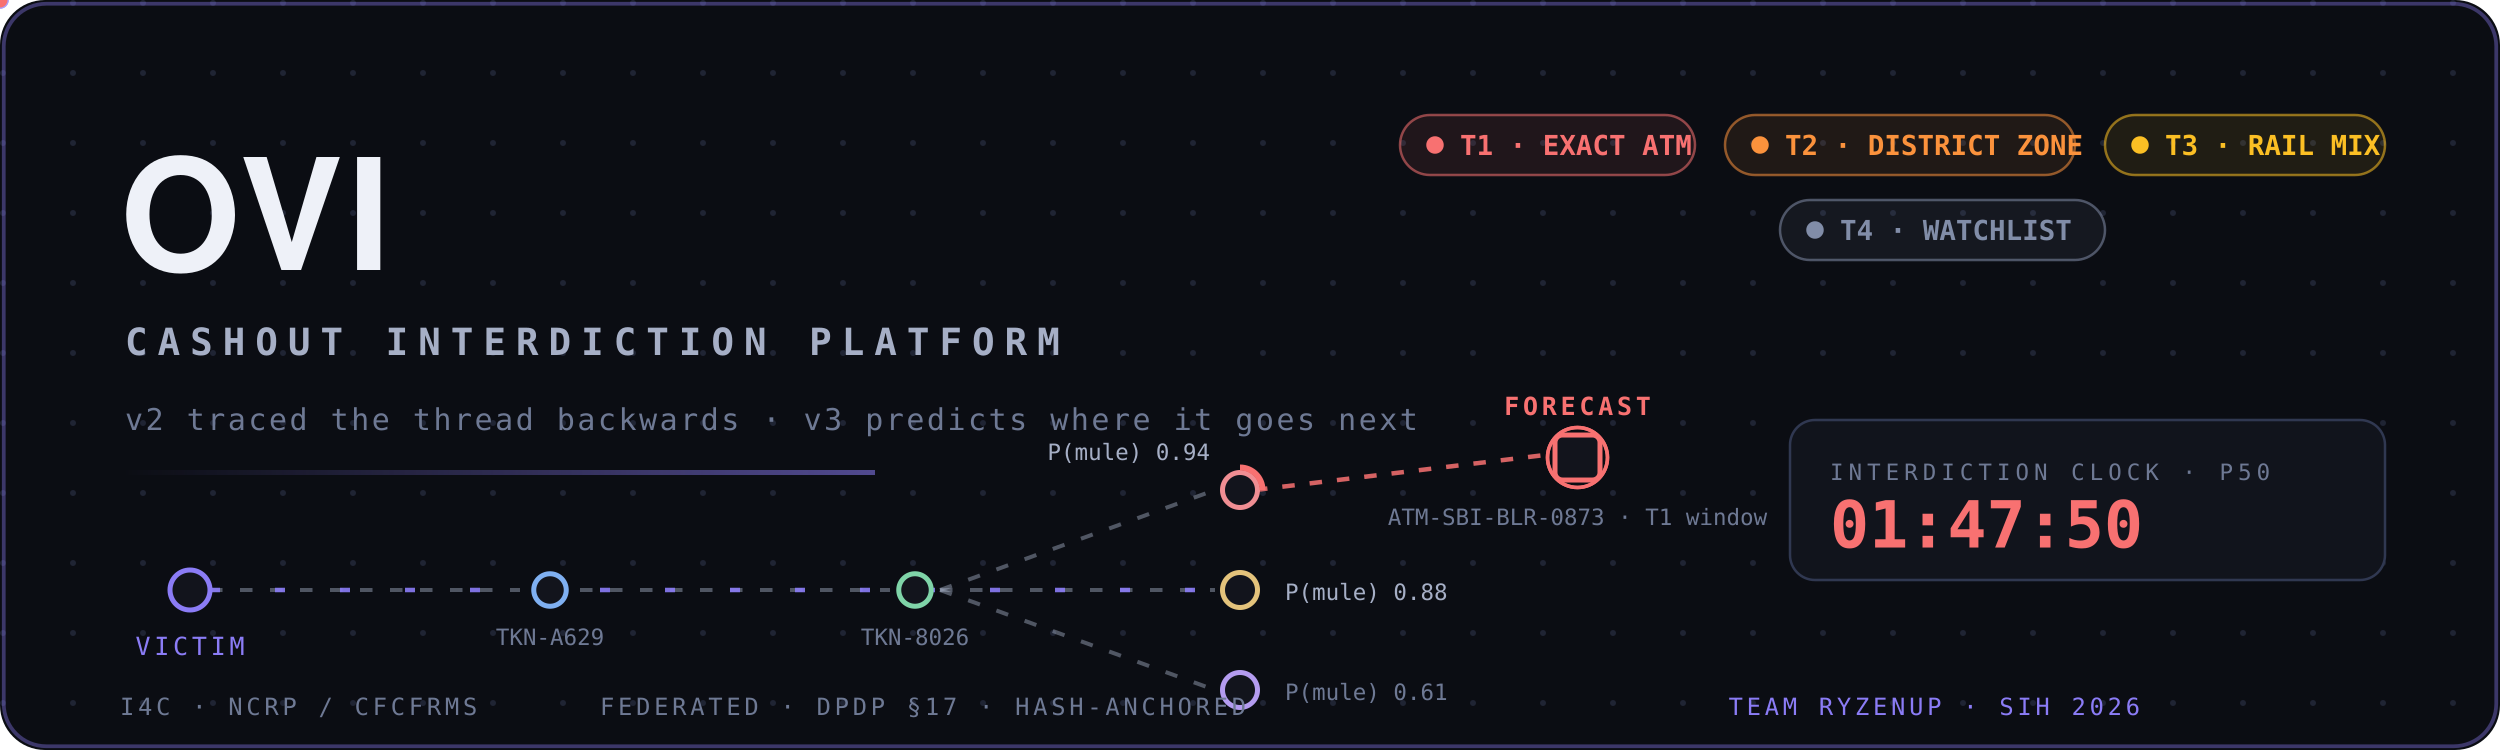
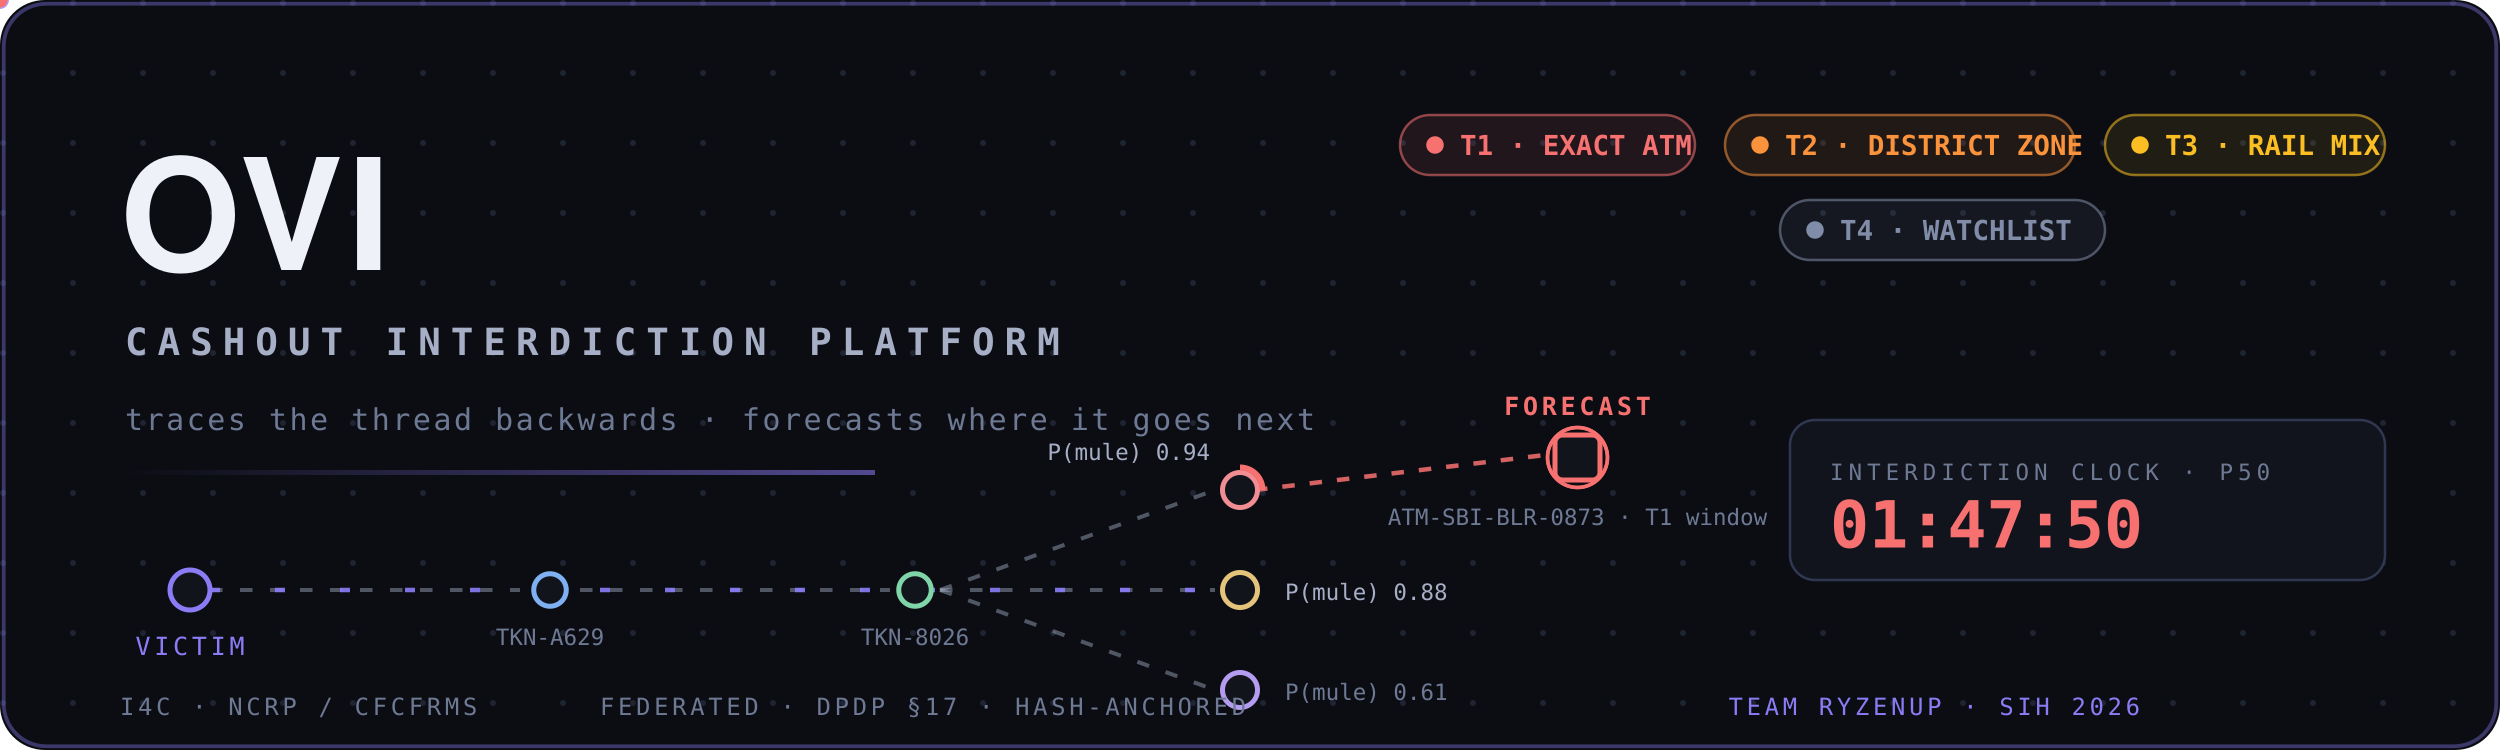
<svg xmlns="http://www.w3.org/2000/svg" width="1000" height="300" viewBox="0 0 1000 300" role="img" aria-label="OVI Cashout Interdiction Platform">
  <defs>
    <pattern id="grid" width="28" height="28" patternUnits="userSpaceOnUse">
      <circle cx="1.2" cy="1.2" r="1.2" fill="#1F2433" />
    </pattern>
    <linearGradient id="fade" x1="0" y1="0" x2="1" y2="0">
      <stop offset="0" stop-color="#8B7CF6" stop-opacity="0" />
      <stop offset="1" stop-color="#8B7CF6" stop-opacity=".55" />
    </linearGradient>
  </defs>
  <rect width="1000" height="300" rx="18" fill="#0B0D13" />
  <rect width="1000" height="300" rx="18" fill="url(#grid)" />
  <rect x="1.5" y="1.5" width="997" height="297" rx="17" fill="none" stroke="#8B7CF6" stroke-opacity=".38" stroke-width="1.5" />
  <text x="48" y="108" font-family="Segoe UI, Helvetica, Arial, sans-serif" font-size="62" font-weight="700" fill="#EEF1F8" letter-spacing="2">OVI</text>
  <text x="50" y="142" font-family="Consolas, Menlo, monospace" font-size="15" font-weight="600" fill="#A6AFC6" letter-spacing="4">CASHOUT INTERDICTION PLATFORM</text>
-   <text x="50" y="172" font-family="Consolas, Menlo, monospace" font-size="12" fill="#6E7994" letter-spacing="1">v2 traced the thread backwards · v3 predicts where it goes next</text>
+   <text x="50" y="172" font-family="Consolas, Menlo, monospace" font-size="12" fill="#6E7994" letter-spacing="1">traces the thread backwards · forecasts where it goes next</text>
  <rect x="50" y="188" width="300" height="2" fill="url(#fade)" />
  <g font-family="Consolas, Menlo, monospace" font-size="11" font-weight="600">
    <g>
      <rect x="560" y="46" width="118" height="24" rx="12" fill="#F87171" fill-opacity=".09" stroke="#F87171" stroke-opacity=".55" />
      <circle cx="574" cy="58" r="3.5" fill="#F87171">
        <animate attributeName="opacity" values="1;.25;1" dur="1.6s" repeatCount="indefinite" />
      </circle>
      <text x="584" y="62" fill="#F87171">T1 · EXACT ATM</text>
    </g>
    <g>
      <rect x="690" y="46" width="140" height="24" rx="12" fill="#FB923C" fill-opacity=".09" stroke="#FB923C" stroke-opacity=".55" />
      <circle cx="704" cy="58" r="3.5" fill="#FB923C">
        <animate attributeName="opacity" values="1;.25;1" dur="1.6s" begin=".4s" repeatCount="indefinite" />
      </circle>
      <text x="714" y="62" fill="#FB923C">T2 · DISTRICT ZONE</text>
    </g>
    <g>
      <rect x="842" y="46" width="112" height="24" rx="12" fill="#FBBF24" fill-opacity=".09" stroke="#FBBF24" stroke-opacity=".55" />
      <circle cx="856" cy="58" r="3.5" fill="#FBBF24">
        <animate attributeName="opacity" values="1;.25;1" dur="1.6s" begin=".8s" repeatCount="indefinite" />
      </circle>
      <text x="866" y="62" fill="#FBBF24">T3 · RAIL MIX</text>
    </g>
    <g>
      <rect x="712" y="80" width="130" height="24" rx="12" fill="#818DA8" fill-opacity=".09" stroke="#818DA8" stroke-opacity=".55" />
      <circle cx="726" cy="92" r="3.5" fill="#818DA8">
        <animate attributeName="opacity" values="1;.25;1" dur="1.6s" begin="1.2s" repeatCount="indefinite" />
      </circle>
      <text x="736" y="96" fill="#818DA8">T4 · WATCHLIST</text>
    </g>
  </g>
  <g stroke="#A6AFC6" stroke-opacity=".45" stroke-width="1.6" stroke-dasharray="5 7">
    <path d="M 84 236 H 208" />
    <path d="M 232 236 H 356" />
    <path d="M 376 236 L 486 196" />
    <path d="M 376 236 H 486" />
    <path d="M 376 236 L 486 276" />
  </g>
  <path d="M 84 236 H 486" fill="none" stroke="#8B7CF6" stroke-width="1.8" stroke-dasharray="4 22" stroke-opacity=".9">
    <animate attributeName="stroke-dashoffset" from="0" to="-156" dur="2.6s" repeatCount="indefinite" />
  </path>
  <path d="M 502 196 L 618 182" fill="none" stroke="#F87171" stroke-width="1.8" stroke-dasharray="5 6" stroke-opacity=".85">
    <animate attributeName="stroke-dashoffset" from="0" to="-22" dur="1s" repeatCount="indefinite" />
  </path>
  <circle r="3.5" fill="#AC9FF9">
    <animateMotion dur="3.2s" repeatCount="indefinite" path="M 84 236 L 486 236" />
    <animate attributeName="opacity" values="0;1;1;0" keyTimes="0;.1;.85;1" dur="3.2s" repeatCount="indefinite" />
  </circle>
  <circle r="3.5" fill="#AC9FF9">
    <animateMotion dur="3.2s" begin="1.6s" repeatCount="indefinite" path="M 84 236 L 486 236" />
    <animate attributeName="opacity" values="0;1;1;0" keyTimes="0;.1;.85;1" dur="3.2s" begin="1.6s" repeatCount="indefinite" />
  </circle>
  <circle r="3" fill="#F87171">
    <animateMotion dur="1.4s" repeatCount="indefinite" path="M 502 196 L 622 181" />
  </circle>
  <circle cx="76" cy="236" r="8" fill="#12141C" stroke="#8B7CF6" stroke-width="2" />
  <circle cx="76" cy="236" r="8" fill="none" stroke="#8B7CF6" stroke-width="1.2" opacity=".8">
    <animate attributeName="r" values="8;15" dur="2.2s" repeatCount="indefinite" />
    <animate attributeName="opacity" values=".8;0" dur="2.2s" repeatCount="indefinite" />
  </circle>
  <text x="76" y="262" text-anchor="middle" font-family="Consolas, Menlo, monospace" font-size="10" fill="#8B7CF6" letter-spacing="1.5">VICTIM</text>
  <g fill="#12141C" stroke-width="2">
    <circle cx="220" cy="236" r="6.5" stroke="#7FB0F2" />
    <circle cx="366" cy="236" r="6.5" stroke="#7FD4A8" />
  </g>
  <text x="220" y="258" text-anchor="middle" font-family="Consolas, Menlo, monospace" font-size="9" fill="#6E7994">TKN-A629</text>
  <text x="366" y="258" text-anchor="middle" font-family="Consolas, Menlo, monospace" font-size="9" fill="#6E7994">TKN-8026</text>
  <g fill="#12141C" stroke-width="2">
    <circle cx="496" cy="196" r="7" stroke="#F08E93" />
    <circle cx="496" cy="236" r="7" stroke="#E4C37B" />
    <circle cx="496" cy="276" r="7" stroke="#B49CF0" />
  </g>
  <path d="M 496 187 A 9 9 0 0 1 505 196" fill="none" stroke="#F87171" stroke-width="2.4" />
  <text x="484" y="184" text-anchor="end" font-family="Consolas, Menlo, monospace" font-size="9" fill="#A6AFC6">P(mule) 0.94</text>
  <text x="514" y="240" font-family="Consolas, Menlo, monospace" font-size="9" fill="#A6AFC6">P(mule) 0.88</text>
  <text x="514" y="280" font-family="Consolas, Menlo, monospace" font-size="9" fill="#6E7994">P(mule) 0.61</text>
  <g>
    <rect x="622" y="174" width="18" height="18" rx="3" fill="#12141C" stroke="#F87171" stroke-width="2">
      <animate attributeName="stroke-opacity" values="1;.4;1" dur="1.6s" repeatCount="indefinite" />
    </rect>
    <circle cx="631" cy="183" r="12" fill="none" stroke="#F87171" stroke-width="1.4">
      <animate attributeName="r" values="12;30" dur="2.4s" repeatCount="indefinite" />
      <animate attributeName="opacity" values=".7;0" dur="2.4s" repeatCount="indefinite" />
    </circle>
    <circle cx="631" cy="183" r="12" fill="none" stroke="#F87171" stroke-width="1.4">
      <animate attributeName="r" values="12;30" dur="2.4s" begin="1.2s" repeatCount="indefinite" />
      <animate attributeName="opacity" values=".7;0" dur="2.4s" begin="1.2s" repeatCount="indefinite" />
    </circle>
    <text x="631" y="166" text-anchor="middle" font-family="Consolas, Menlo, monospace" font-size="10" font-weight="600" fill="#F87171" letter-spacing="1.5">FORECAST</text>
    <text x="631" y="210" text-anchor="middle" font-family="Consolas, Menlo, monospace" font-size="9" fill="#6E7994">ATM-SBI-BLR-0873 · T1 window</text>
  </g>
  <g font-family="Consolas, Menlo, monospace">
    <rect x="716" y="168" width="238" height="64" rx="10" fill="#11141C" stroke="#303851" />
    <text x="732" y="192" font-size="9" fill="#6E7994" letter-spacing="2">INTERDICTION CLOCK · P50</text>
    <text x="732" y="219" font-size="26" font-weight="700" fill="#F87171">01:47:5<tspan>0</tspan>
      <animate attributeName="fill" values="#F87171;#FB923C;#F87171" dur="4s" repeatCount="indefinite" />
    </text>
  </g>
  <g font-family="Consolas, Menlo, monospace" font-size="9.5" fill="#6E7994" letter-spacing="1.5">
    <text x="48" y="286">I4C · NCRP / CFCFRMS</text>
    <text x="240" y="286">FEDERATED · DPDP §17 · HASH-ANCHORED</text>
    <text x="856" y="286" text-anchor="end" fill="#8B7CF6">TEAM RYZENUP · SIH 2026</text>
  </g>
</svg>
